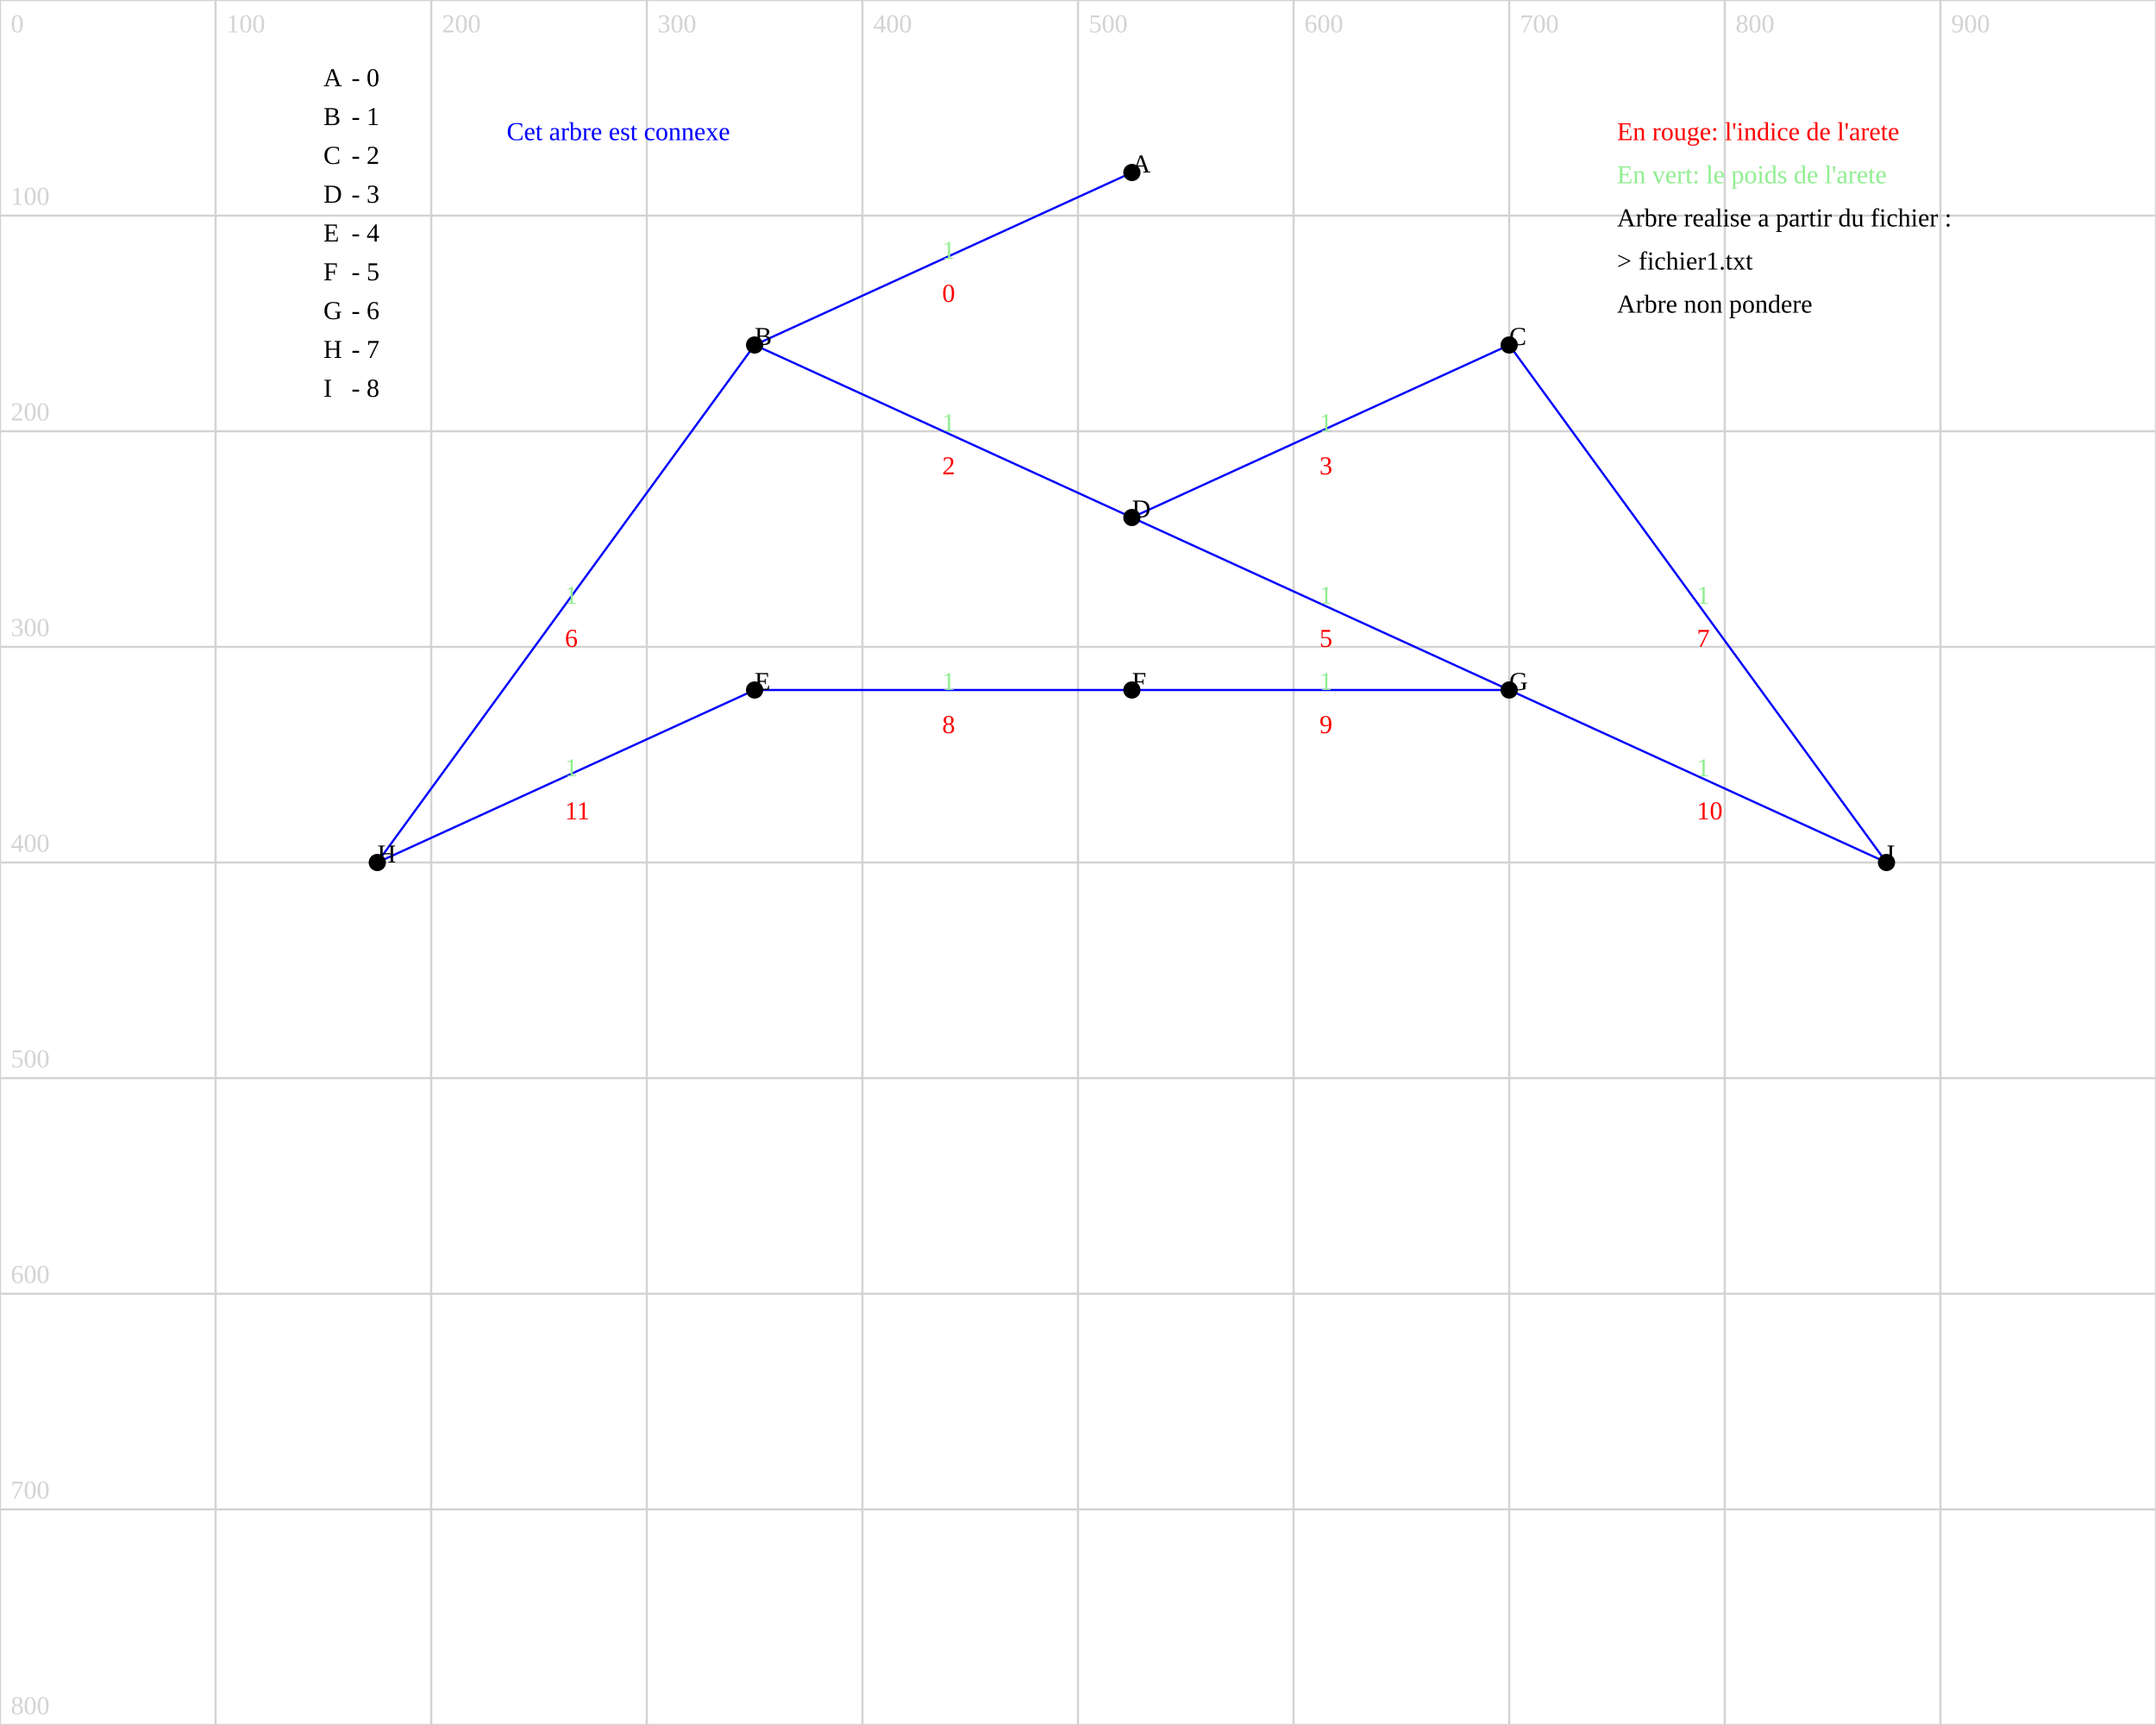
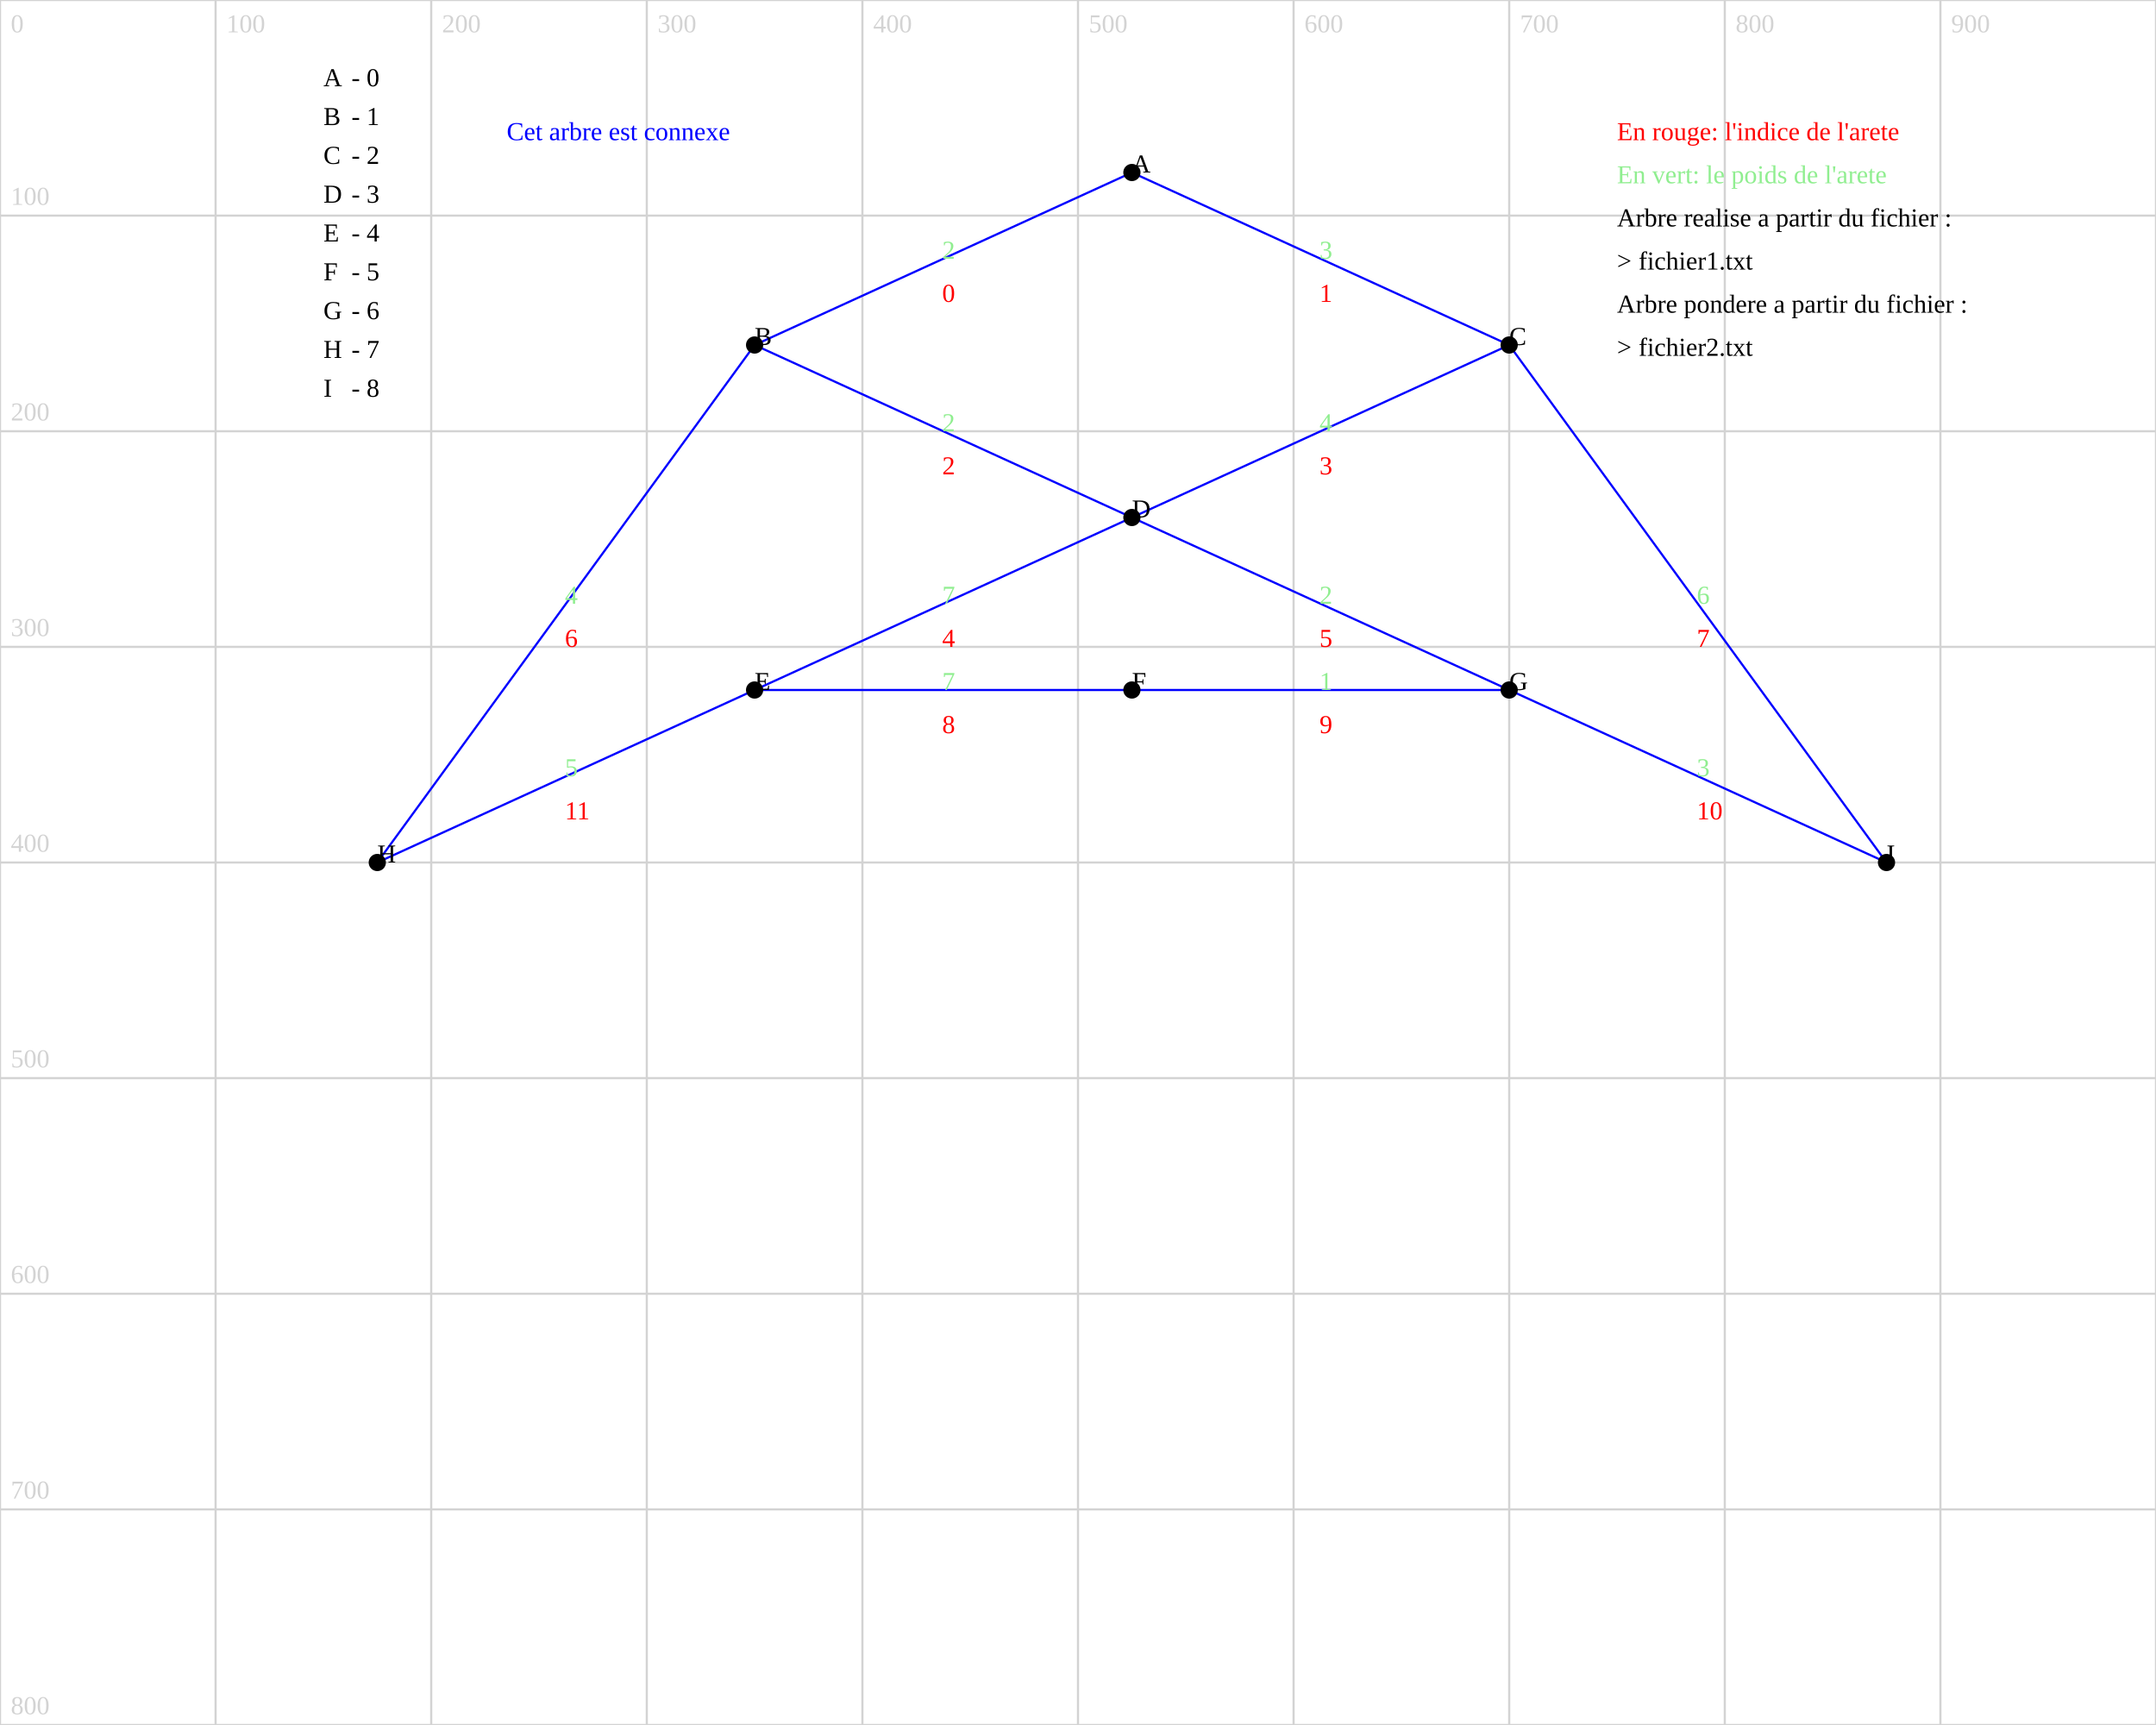
<svg xmlns="http://www.w3.org/2000/svg" version="1.1" width="1000" height="800">
  <line x1="0" y1="0" x2="1000" y2="0" stroke="lightgrey" />
  <text x="5" y="-5" fill="lightgrey">0</text>
  <line x1="0" y1="100" x2="1000" y2="100" stroke="lightgrey" />
  <text x="5" y="95" fill="lightgrey">100</text>
  <line x1="0" y1="200" x2="1000" y2="200" stroke="lightgrey" />
  <text x="5" y="195" fill="lightgrey">200</text>
  <line x1="0" y1="300" x2="1000" y2="300" stroke="lightgrey" />
  <text x="5" y="295" fill="lightgrey">300</text>
  <line x1="0" y1="400" x2="1000" y2="400" stroke="lightgrey" />
  <text x="5" y="395" fill="lightgrey">400</text>
  <line x1="0" y1="500" x2="1000" y2="500" stroke="lightgrey" />
  <text x="5" y="495" fill="lightgrey">500</text>
  <line x1="0" y1="600" x2="1000" y2="600" stroke="lightgrey" />
  <text x="5" y="595" fill="lightgrey">600</text>
  <line x1="0" y1="700" x2="1000" y2="700" stroke="lightgrey" />
  <text x="5" y="695" fill="lightgrey">700</text>
  <line x1="0" y1="800" x2="1000" y2="800" stroke="lightgrey" />
  <text x="5" y="795" fill="lightgrey">800</text>
  <line x1="0" y1="0" x2="0" y2="800" stroke="lightgrey" />
  <text x="5" y="15" fill="lightgrey">0</text>
  <line x1="100" y1="0" x2="100" y2="800" stroke="lightgrey" />
  <text x="105" y="15" fill="lightgrey">100</text>
  <line x1="200" y1="0" x2="200" y2="800" stroke="lightgrey" />
  <text x="205" y="15" fill="lightgrey">200</text>
  <line x1="300" y1="0" x2="300" y2="800" stroke="lightgrey" />
  <text x="305" y="15" fill="lightgrey">300</text>
  <line x1="400" y1="0" x2="400" y2="800" stroke="lightgrey" />
  <text x="405" y="15" fill="lightgrey">400</text>
  <line x1="500" y1="0" x2="500" y2="800" stroke="lightgrey" />
  <text x="505" y="15" fill="lightgrey">500</text>
  <line x1="600" y1="0" x2="600" y2="800" stroke="lightgrey" />
  <text x="605" y="15" fill="lightgrey">600</text>
  <line x1="700" y1="0" x2="700" y2="800" stroke="lightgrey" />
  <text x="705" y="15" fill="lightgrey">700</text>
  <line x1="800" y1="0" x2="800" y2="800" stroke="lightgrey" />
  <text x="805" y="15" fill="lightgrey">800</text>
  <line x1="900" y1="0" x2="900" y2="800" stroke="lightgrey" />
  <text x="905" y="15" fill="lightgrey">900</text>
  <line x1="1000" y1="0" x2="1000" y2="800" stroke="lightgrey" />
  <text x="1005" y="15" fill="lightgrey">1000</text>
  <text x="750" y="65" fill="red">En rouge: l'indice de l'arete</text>
  <text x="750" y="85" fill="lightgreen">En vert: le poids de l'arete</text>
  <text x="750" y="105" fill="black">Arbre realise a partir du fichier : </text>
  <text x="750" y="125" fill="black">&gt;</text>
  <text x="760" y="125" fill="black">fichier1.txt</text>
-   <text x="750" y="145" fill="black">Arbre non pondere</text>
+   <text x="750" y="145" fill="black">Arbre pondere a partir du fichier : </text>
+   <text x="750" y="165" fill="black">&gt;</text>
+   <text x="760" y="165" fill="black">fichier2.txt</text>
  <line x1="525" y1="80" x2="350" y2="160" stroke="blue" />
-   <text x="437" y="120" fill="lightgreen">1</text>
+   <text x="437" y="120" fill="lightgreen">2</text>
  <text x="437" y="140" fill="red">0</text>
+   <line x1="525" y1="80" x2="700" y2="160" stroke="blue" />
+   <text x="612" y="120" fill="lightgreen">3</text>
+   <text x="612" y="140" fill="red">1</text>
  <line x1="350" y1="160" x2="525" y2="240" stroke="blue" />
-   <text x="437" y="200" fill="lightgreen">1</text>
+   <text x="437" y="200" fill="lightgreen">2</text>
  <text x="437" y="220" fill="red">2</text>
  <line x1="700" y1="160" x2="525" y2="240" stroke="blue" />
-   <text x="612" y="200" fill="lightgreen">1</text>
+   <text x="612" y="200" fill="lightgreen">4</text>
  <text x="612" y="220" fill="red">3</text>
+   <line x1="525" y1="240" x2="350" y2="320" stroke="blue" />
+   <text x="437" y="280" fill="lightgreen">7</text>
+   <text x="437" y="300" fill="red">4</text>
  <line x1="525" y1="240" x2="700" y2="320" stroke="blue" />
-   <text x="612" y="280" fill="lightgreen">1</text>
+   <text x="612" y="280" fill="lightgreen">2</text>
  <text x="612" y="300" fill="red">5</text>
  <line x1="350" y1="160" x2="175" y2="400" stroke="blue" />
-   <text x="262" y="280" fill="lightgreen">1</text>
+   <text x="262" y="280" fill="lightgreen">4</text>
  <text x="262" y="300" fill="red">6</text>
  <line x1="700" y1="160" x2="875" y2="400" stroke="blue" />
-   <text x="787" y="280" fill="lightgreen">1</text>
+   <text x="787" y="280" fill="lightgreen">6</text>
  <text x="787" y="300" fill="red">7</text>
  <line x1="350" y1="320" x2="525" y2="320" stroke="blue" />
-   <text x="437" y="320" fill="lightgreen">1</text>
+   <text x="437" y="320" fill="lightgreen">7</text>
  <text x="437" y="340" fill="red">8</text>
  <line x1="525" y1="320" x2="700" y2="320" stroke="blue" />
  <text x="612" y="320" fill="lightgreen">1</text>
  <text x="612" y="340" fill="red">9</text>
  <line x1="700" y1="320" x2="875" y2="400" stroke="blue" />
-   <text x="787" y="360" fill="lightgreen">1</text>
+   <text x="787" y="360" fill="lightgreen">3</text>
  <text x="787" y="380" fill="red">10</text>
  <line x1="350" y1="320" x2="175" y2="400" stroke="blue" />
-   <text x="262" y="360" fill="lightgreen">1</text>
+   <text x="262" y="360" fill="lightgreen">5</text>
  <text x="262" y="380" fill="red">11</text>
  <circle cx="525" cy="80" r="4" fill="black" />
  <text x="525" y="80" fill="black">A</text>
  <text x="150" y="40" fill="black">A</text>
  <text x="163" y="40" fill="black">-</text>
  <text x="170" y="40" fill="black">0</text>
  <circle cx="350" cy="160" r="4" fill="black" />
  <text x="350" y="160" fill="black">B</text>
  <text x="150" y="58" fill="black">B</text>
  <text x="163" y="58" fill="black">-</text>
  <text x="170" y="58" fill="black">1</text>
  <circle cx="700" cy="160" r="4" fill="black" />
  <text x="700" y="160" fill="black">C</text>
  <text x="150" y="76" fill="black">C</text>
  <text x="163" y="76" fill="black">-</text>
  <text x="170" y="76" fill="black">2</text>
  <circle cx="525" cy="240" r="4" fill="black" />
  <text x="525" y="240" fill="black">D</text>
  <text x="150" y="94" fill="black">D</text>
  <text x="163" y="94" fill="black">-</text>
  <text x="170" y="94" fill="black">3</text>
  <circle cx="350" cy="320" r="4" fill="black" />
  <text x="350" y="320" fill="black">E</text>
  <text x="150" y="112" fill="black">E</text>
  <text x="163" y="112" fill="black">-</text>
  <text x="170" y="112" fill="black">4</text>
  <circle cx="525" cy="320" r="4" fill="black" />
  <text x="525" y="320" fill="black">F</text>
  <text x="150" y="130" fill="black">F</text>
  <text x="163" y="130" fill="black">-</text>
  <text x="170" y="130" fill="black">5</text>
  <circle cx="700" cy="320" r="4" fill="black" />
  <text x="700" y="320" fill="black">G</text>
  <text x="150" y="148" fill="black">G</text>
  <text x="163" y="148" fill="black">-</text>
  <text x="170" y="148" fill="black">6</text>
  <circle cx="175" cy="400" r="4" fill="black" />
  <text x="175" y="400" fill="black">H</text>
  <text x="150" y="166" fill="black">H</text>
  <text x="163" y="166" fill="black">-</text>
  <text x="170" y="166" fill="black">7</text>
  <circle cx="875" cy="400" r="4" fill="black" />
  <text x="875" y="400" fill="black">I</text>
  <text x="150" y="184" fill="black">I</text>
  <text x="163" y="184" fill="black">-</text>
  <text x="170" y="184" fill="black">8</text>
  <text x="235" y="65" fill="blue">Cet arbre est connexe</text>
</svg>
